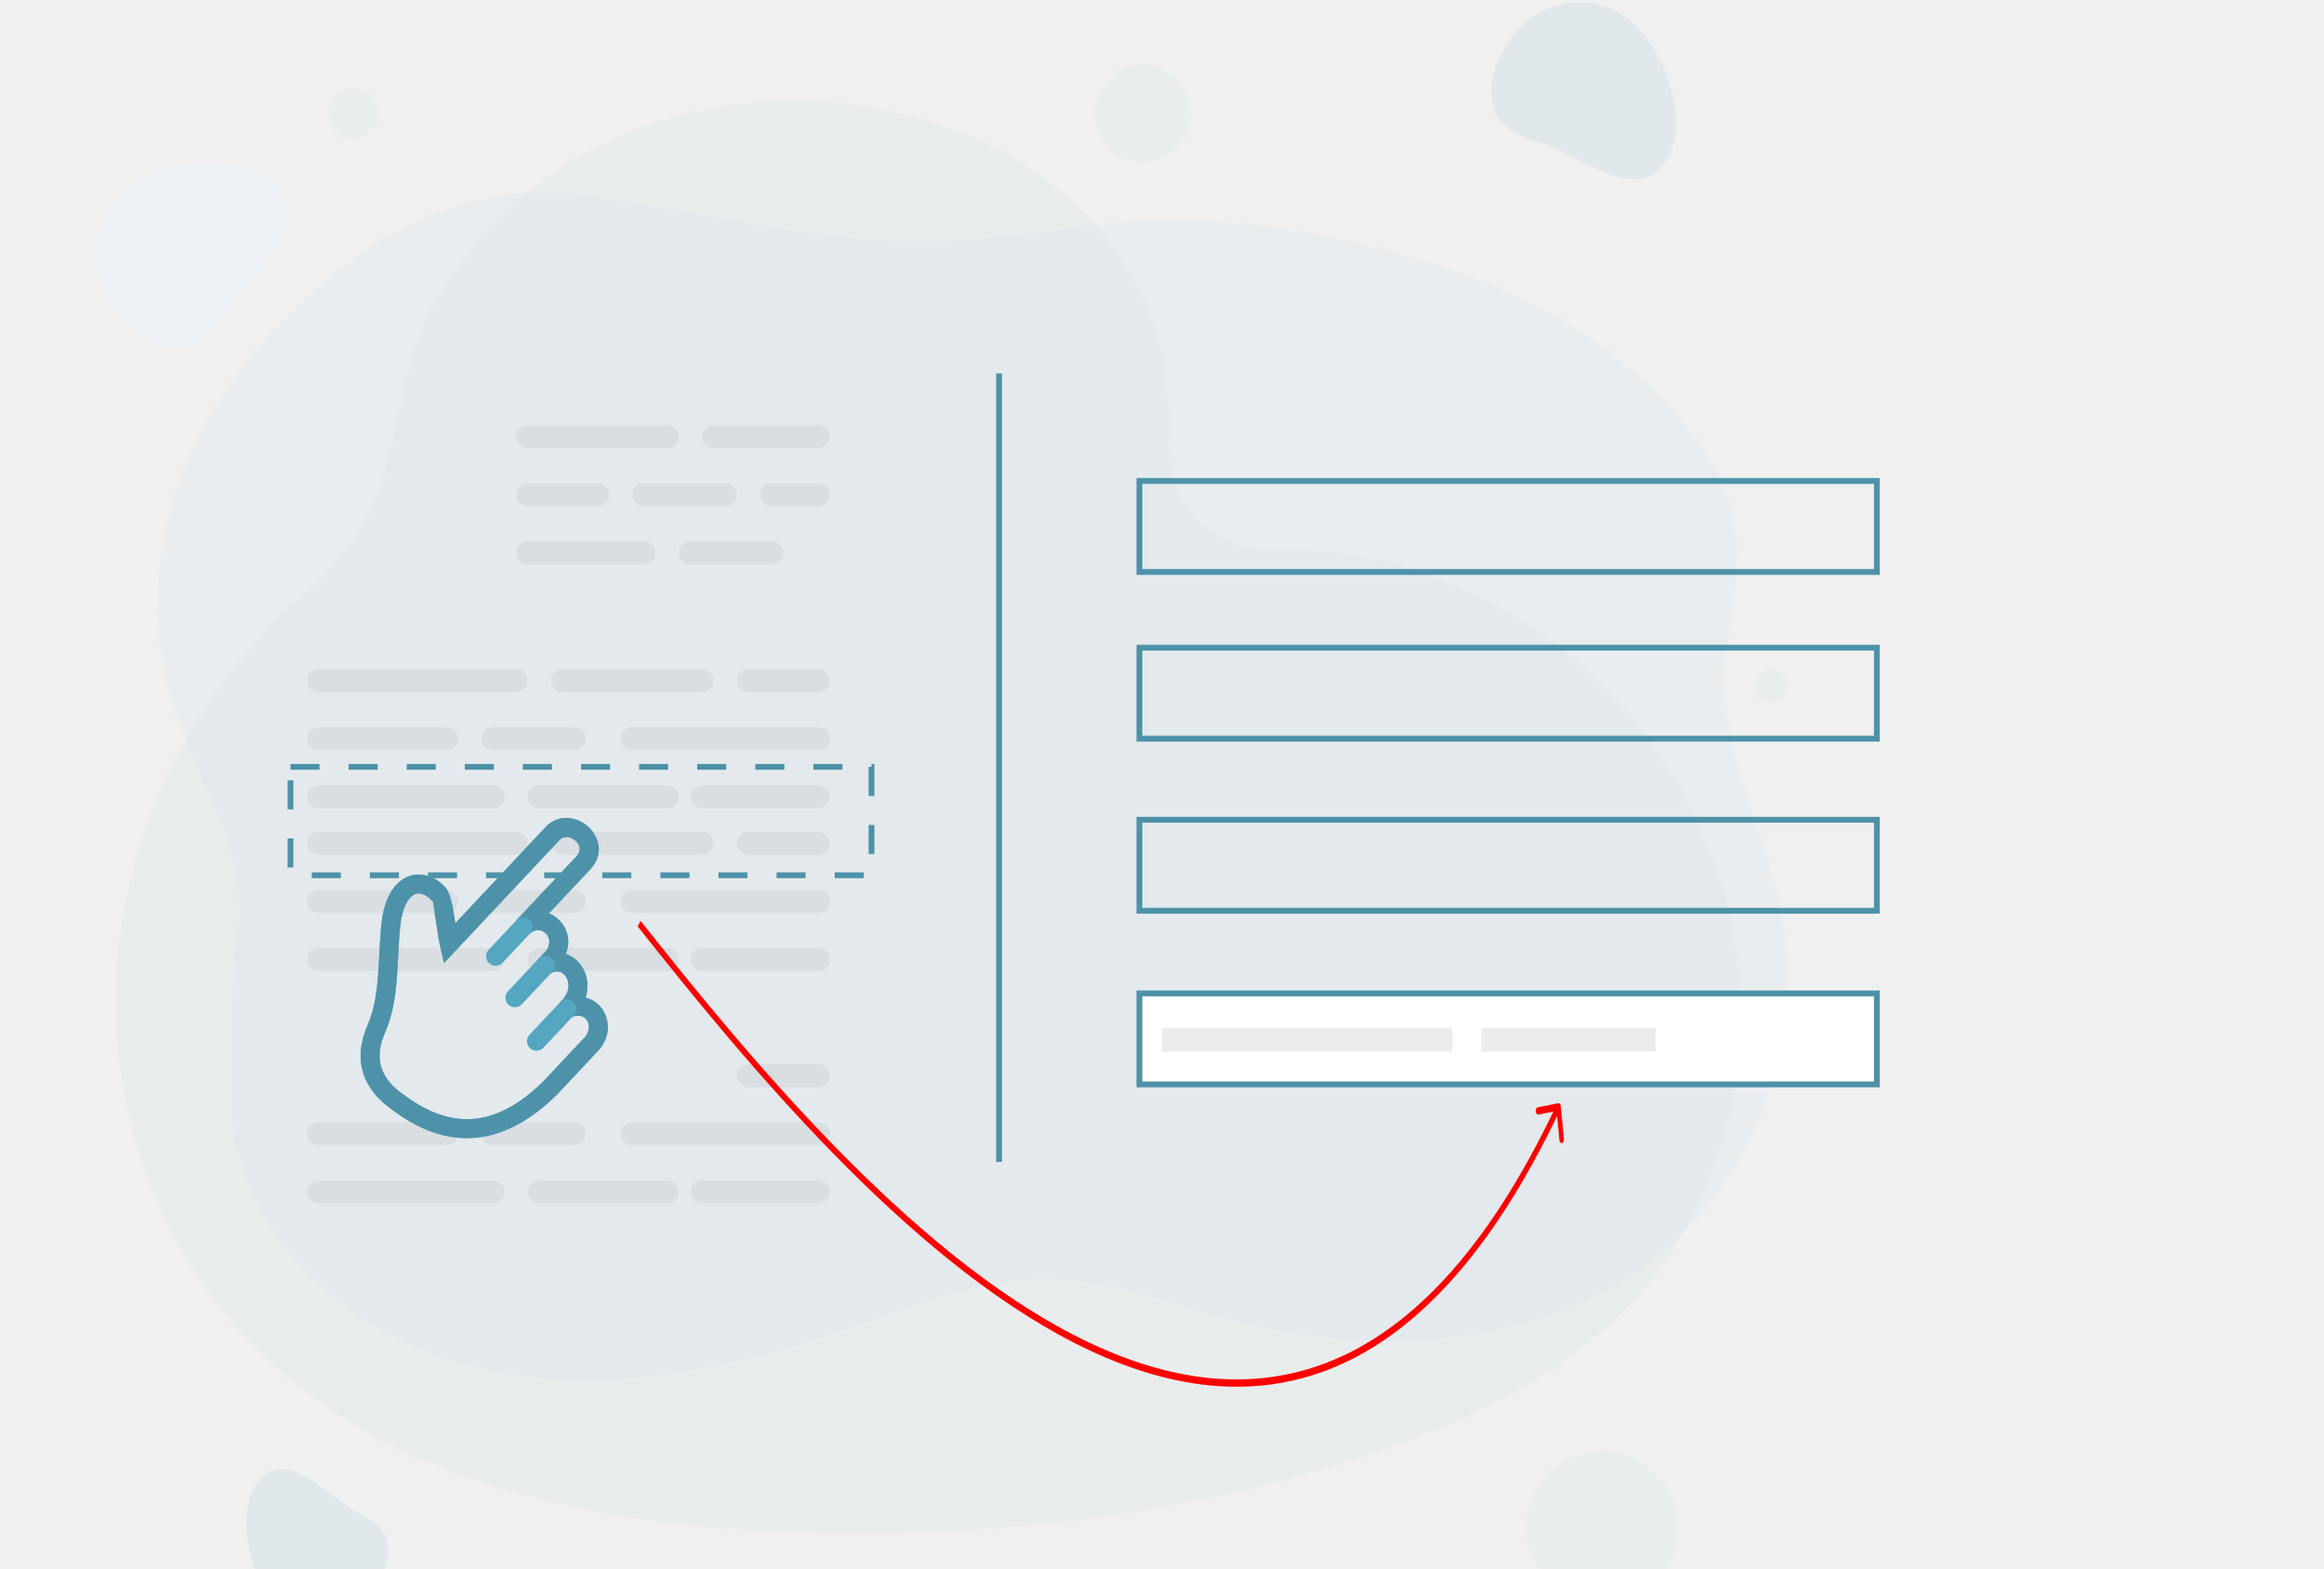
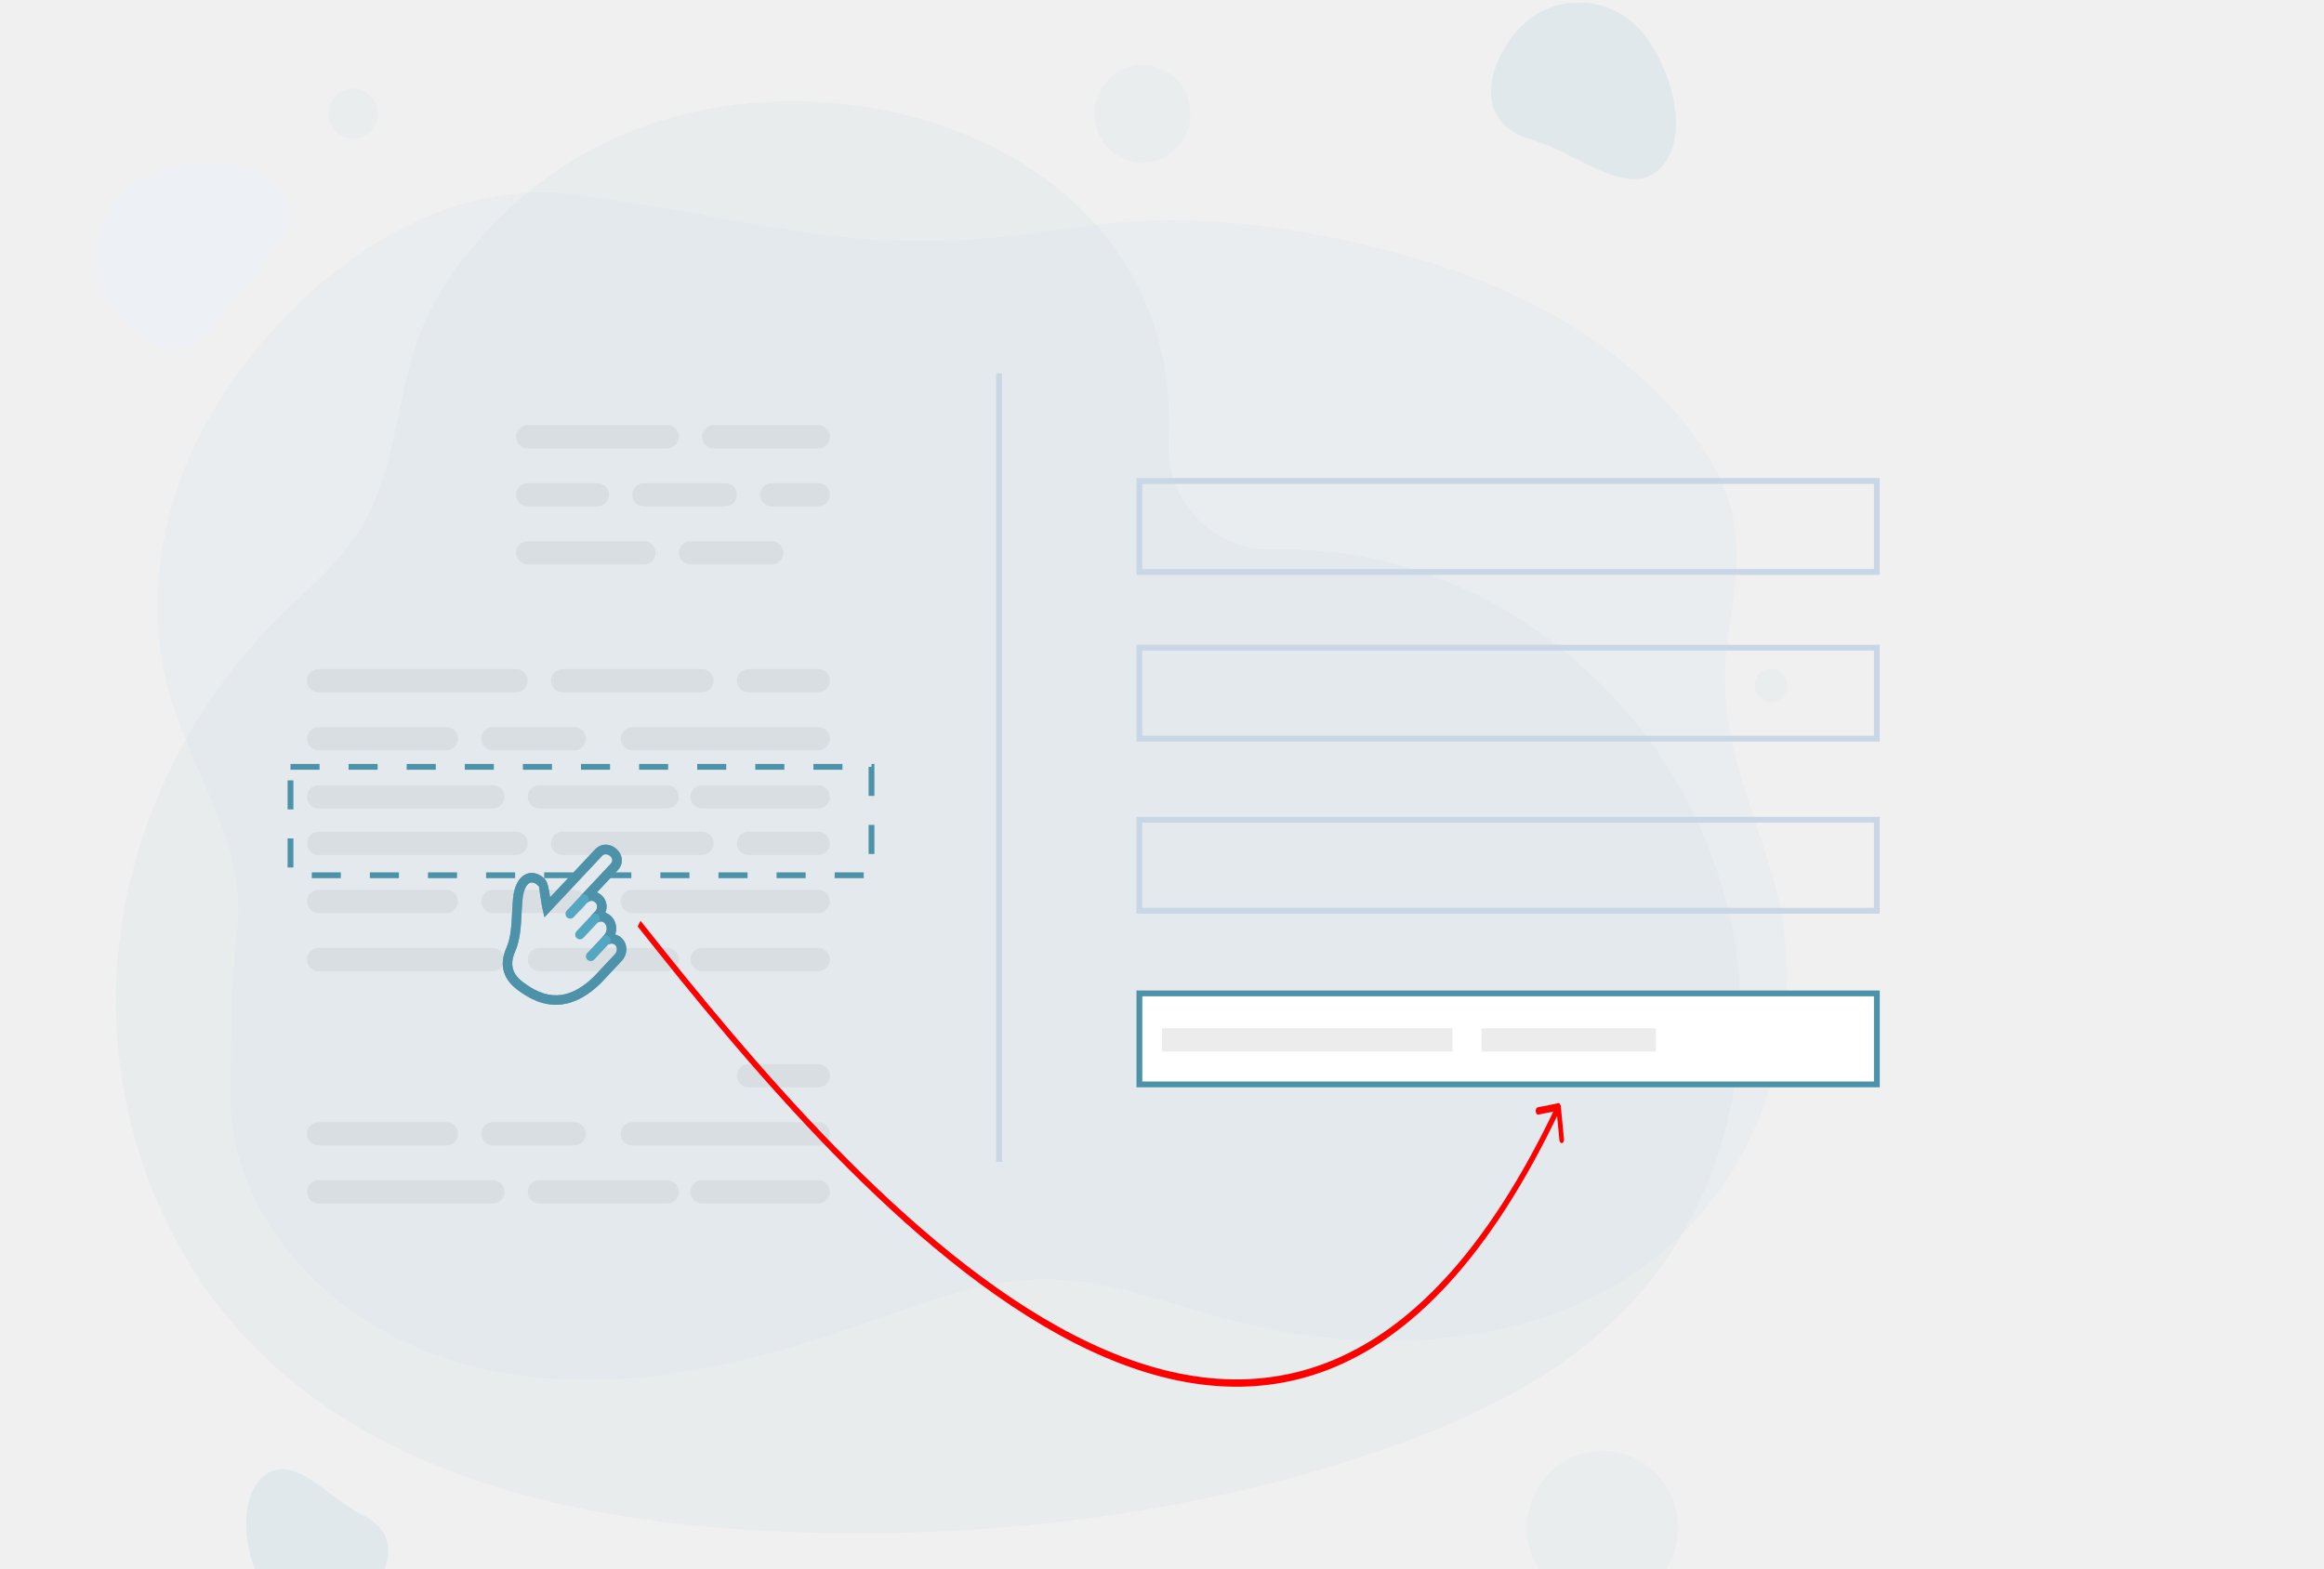
<svg xmlns="http://www.w3.org/2000/svg" width="400" height="270" viewBox="0 0 400 270" fill="none">
  <g clip-path="url(#clip0_21811_110073)">
    <g opacity="0.41">
      <path d="M20.436 181.515C19.922 176.701 19.801 171.849 20.093 167.016C21.472 144.322 31.762 122.44 47.718 106.546C53.41 100.876 59.959 95.719 63.484 88.444C69.423 76.19 68.242 62.535 75.763 50.351C83.29 38.154 94.666 28.349 107.77 22.926C146.848 6.765 203.698 26.7 201.126 75.829C201.119 76.006 201.107 76.26 201.107 76.584C200.948 86.77 209.193 94.888 219.146 94.603C255.899 93.55 288.936 120.728 297.53 156.912C303.057 180.183 297.225 206.32 281.193 223.845C269.226 236.923 252.679 244.636 236.011 250.217C202.599 261.405 167.041 265.262 131.927 263.517C99.055 261.887 64.081 254.13 41.646 229.598C29.679 216.513 22.336 199.312 20.424 181.508L20.436 181.515Z" fill="#a5c9db3d" />
    </g>
    <g opacity="0.31">
      <path d="M204.911 19.765C205.009 15.111 201.387 11.26 196.82 11.163C192.254 11.067 188.472 14.762 188.374 19.416C188.275 24.071 191.897 27.922 196.464 28.018C201.03 28.114 204.812 24.419 204.911 19.765Z" fill="#a5c9db3d" />
    </g>
    <g opacity="0.31">
      <path d="M56.514 19.811C56.634 22.208 58.641 24.054 60.992 23.927C63.348 23.8 65.159 21.758 65.038 19.354C64.917 16.956 62.91 15.111 60.56 15.238C58.203 15.364 56.393 17.407 56.514 19.811Z" fill="#a5c9db3d" />
    </g>
    <g opacity="0.31">
      <path d="M302.008 118.121C302.09 119.707 303.412 120.931 304.974 120.848C306.531 120.766 307.731 119.409 307.649 117.823C307.566 116.237 306.245 115.013 304.682 115.096C303.126 115.178 301.925 116.535 302.008 118.121Z" fill="#a5c9db3d" />
    </g>
    <g opacity="0.31">
      <path d="M288.843 263.282C288.997 255.952 283.293 249.888 276.103 249.738C268.913 249.588 262.96 255.408 262.806 262.738C262.652 270.068 268.356 276.132 275.546 276.282C282.736 276.432 288.69 270.612 288.843 263.282Z" fill="#a5c9db3d" />
    </g>
    <path opacity="0.8" d="M18.475 51.537C14.397 44.37 16.798 35.192 23.83 31.031C30.862 26.87 44.747 26.414 48.825 33.581C52.903 40.748 42.105 47.649 37.919 54.752C32.081 64.659 22.553 58.704 18.482 51.537H18.475Z" fill="#ECF1F7" />
    <path opacity="0.8" d="M61.37 276.088C56.32 279.805 49.275 278.644 45.636 273.494C41.996 268.344 40.611 257.587 45.667 253.87C50.717 250.153 56.694 258.018 62.322 260.733C70.167 264.513 66.432 272.371 61.376 276.088H61.37Z" fill="#a5c9db3d" />
    <path opacity="0.8" d="M261.572 4.805C267.048 -0.942 276.049 -1.075 281.677 4.5C287.304 10.075 291.344 23.122 285.869 28.868C280.393 34.615 271.278 26.185 263.707 24.08C253.143 21.143 256.097 10.551 261.572 4.805Z" fill="#a5c9db3d" />
    <path opacity="0.32" d="M30.73 83.35C27.033 93.98 26.023 105.593 28.417 116.578C31.632 131.35 42.716 144.34 40.829 160.095C39.699 169.551 39.895 178.215 39.667 187.507C39.197 206.579 52.549 222.372 68.206 230.275C80.923 236.694 95.387 238.387 109.342 237.163C121.906 236.059 134.274 232.768 146.216 228.683C157.725 224.751 168.892 219.86 181.304 220.228C191.626 220.533 201.192 224.364 210.987 227.021C234.369 233.37 262.032 232.469 281.907 218.706C303.695 203.624 312.492 175 304.876 149.985C300.792 136.57 295.342 124.938 297.311 110.648C298.283 103.614 299.731 96.46 298.391 89.489C297.158 83.071 293.639 77.299 289.46 72.276C278.191 58.722 262.159 50.077 245.485 44.996C226.568 39.231 205.575 36.085 185.909 39.072C147.708 44.876 139.393 39.231 99.458 33.567C72.704 29.774 47.594 51.016 35.398 72.923C33.55 76.246 31.987 79.741 30.73 83.35Z" fill="#a5c9db3d" />
-     <line x1="171.961" y1="64.28" x2="171.961" y2="200" stroke="#4c92a9" />
-     <rect x="196.109" y="82.79" width="126.931" height="15.663" stroke="#4c92a9" />
-     <rect x="196.109" y="111.487" width="126.931" height="15.663" stroke="#4c92a9" />
-     <rect x="196.109" y="141.11" width="126.931" height="15.663" stroke="#4c92a9" />
+     <line x1="171.961" y1="64.28" x2="171.961" y2="200" stroke="#c9d6e5" />
+     <rect x="196.109" y="82.79" width="126.931" height="15.663" stroke="#c9d6e5" />
+     <rect x="196.109" y="111.487" width="126.931" height="15.663" stroke="#c9d6e5" />
+     <rect x="196.109" y="141.11" width="126.931" height="15.663" stroke="#c9d6e5" />
    <rect x="196.109" y="171" width="126.931" height="15.663" stroke="#4c92a9" fill="white" />
    <rect x="200" y="177" width="50" height="4" fill="#80808026" />
    <rect x="255" y="177" width="30" height="4" fill="#80808026" />
    <g fill="#000000" opacity="0.05" transform="scale(2) translate(12 16)">
      <path d="M33.417,22.583h12c0.552,0,1-0.447,1-1s-0.448-1-1-1h-12c-0.552,0-1,0.447-1,1S32.865,22.583,33.417,22.583z" />
      <path d="M49.417,22.583h9c0.552,0,1-0.447,1-1s-0.448-1-1-1h-9c-0.552,0-1,0.447-1,1S48.865,22.583,49.417,22.583z" />
      <path d="M33.417,27.583h6c0.552,0,1-0.447,1-1s-0.448-1-1-1h-6c-0.552,0-1,0.447-1,1S32.865,27.583,33.417,27.583z" />
      <path d="M51.417,26.583c0-0.553-0.448-1-1-1h-7c-0.552,0-1,0.447-1,1s0.448,1,1,1h7C50.969,27.583,51.417,27.136,51.417,26.583z" />
      <path d="M33.417,32.583h10c0.552,0,1-0.447,1-1s-0.448-1-1-1h-10c-0.552,0-1,0.447-1,1S32.865,32.583,33.417,32.583z" />
      <path d="M47.417,32.583h7c0.552,0,1-0.447,1-1s-0.448-1-1-1h-7c-0.552,0-1,0.447-1,1S46.865,32.583,47.417,32.583z" />
      <path d="M58.417,25.583h-4c-0.552,0-1,0.447-1,1s0.448,1,1,1h4c0.552,0,1-0.447,1-1S58.969,25.583,58.417,25.583z" />
      <path d="M14.417,42.583c0,0.553,0.448,1,1,1h17c0.552,0,1-0.447,1-1s-0.448-1-1-1h-17C14.865,41.583,14.417,42.03,14.417,42.583z" />
      <path d="M35.417,42.583c0,0.553,0.448,1,1,1h12c0.552,0,1-0.447,1-1s-0.448-1-1-1h-12C35.865,41.583,35.417,42.03,35.417,42.583z" />
      <path d="M58.417,41.583h-6c-0.552,0-1,0.447-1,1s0.448,1,1,1h6c0.552,0,1-0.447,1-1S58.969,41.583,58.417,41.583z" />
      <path d="M15.417,48.583h11c0.552,0,1-0.447,1-1s-0.448-1-1-1h-11c-0.552,0-1,0.447-1,1S14.865,48.583,15.417,48.583z" />
      <path d="M29.417,47.583c0,0.553,0.448,1,1,1h7c0.552,0,1-0.447,1-1s-0.448-1-1-1h-7C29.865,46.583,29.417,47.03,29.417,47.583z" />
      <path d="M30.417,51.583h-15c-0.552,0-1,0.447-1,1s0.448,1,1,1h15c0.552,0,1-0.447,1-1S30.969,51.583,30.417,51.583z" />
      <path d="M45.417,51.583h-11c-0.552,0-1,0.447-1,1s0.448,1,1,1h11c0.552,0,1-0.447,1-1S45.969,51.583,45.417,51.583z" />
      <path d="M58.417,51.583h-10c-0.552,0-1,0.447-1,1s0.448,1,1,1h10c0.552,0,1-0.447,1-1S58.969,51.583,58.417,51.583z" />
      <path d="M58.417,46.583h-16c-0.552,0-1,0.447-1,1s0.448,1,1,1h16c0.552,0,1-0.447,1-1S58.969,46.583,58.417,46.583z" />
    </g>
    <g fill="#000000" opacity="0.05" transform="scale(2) translate(12 30)">
      <path d="M14.417,42.583c0,0.553,0.448,1,1,1h17c0.552,0,1-0.447,1-1s-0.448-1-1-1h-17C14.865,41.583,14.417,42.03,14.417,42.583z" />
      <path d="M35.417,42.583c0,0.553,0.448,1,1,1h12c0.552,0,1-0.447,1-1s-0.448-1-1-1h-12C35.865,41.583,35.417,42.03,35.417,42.583z" />
      <path d="M58.417,41.583h-6c-0.552,0-1,0.447-1,1s0.448,1,1,1h6c0.552,0,1-0.447,1-1S58.969,41.583,58.417,41.583z" />
      <path d="M15.417,48.583h11c0.552,0,1-0.447,1-1s-0.448-1-1-1h-11c-0.552,0-1,0.447-1,1S14.865,48.583,15.417,48.583z" />
      <path d="M29.417,47.583c0,0.553,0.448,1,1,1h7c0.552,0,1-0.447,1-1s-0.448-1-1-1h-7C29.865,46.583,29.417,47.03,29.417,47.583z" />
      <path d="M30.417,51.583h-15c-0.552,0-1,0.447-1,1s0.448,1,1,1h15c0.552,0,1-0.447,1-1S30.969,51.583,30.417,51.583z" />
      <path d="M45.417,51.583h-11c-0.552,0-1,0.447-1,1s0.448,1,1,1h11c0.552,0,1-0.447,1-1S45.969,51.583,45.417,51.583z" />
      <path d="M58.417,51.583h-10c-0.552,0-1,0.447-1,1s0.448,1,1,1h10c0.552,0,1-0.447,1-1S58.969,51.583,58.417,51.583z" />
      <path d="M58.417,46.583h-16c-0.552,0-1,0.447-1,1s0.448,1,1,1h16c0.552,0,1-0.447,1-1S58.969,46.583,58.417,46.583z" />
    </g>
    <g fill="#000000" opacity="0.05" transform="scale(2) translate(12 50)">
      <path d="M58.417,41.583h-6c-0.552,0-1,0.447-1,1s0.448,1,1,1h6c0.552,0,1-0.447,1-1S58.969,41.583,58.417,41.583z" />
      <path d="M15.417,48.583h11c0.552,0,1-0.447,1-1s-0.448-1-1-1h-11c-0.552,0-1,0.447-1,1S14.865,48.583,15.417,48.583z" />
      <path d="M29.417,47.583c0,0.553,0.448,1,1,1h7c0.552,0,1-0.447,1-1s-0.448-1-1-1h-7C29.865,46.583,29.417,47.03,29.417,47.583z" />
      <path d="M30.417,51.583h-15c-0.552,0-1,0.447-1,1s0.448,1,1,1h15c0.552,0,1-0.447,1-1S30.969,51.583,30.417,51.583z" />
      <path d="M45.417,51.583h-11c-0.552,0-1,0.447-1,1s0.448,1,1,1h11c0.552,0,1-0.447,1-1S45.969,51.583,45.417,51.583z" />
      <path d="M58.417,51.583h-10c-0.552,0-1,0.447-1,1s0.448,1,1,1h10c0.552,0,1-0.447,1-1S58.969,51.583,58.417,51.583z" />
      <path d="M58.417,46.583h-16c-0.552,0-1,0.447-1,1s0.448,1,1,1h16c0.552,0,1-0.447,1-1S58.969,46.583,58.417,46.583z" />
    </g>
    <rect x="50" y="132" width="100" height="18.663" stroke="#4c92a9" stroke-dasharray="5 5" />
    <g transform="rotate(50) translate(-5 -190) skewX(25)">
      <path d="M273.851 106.624C273.657 106.428 273.34 106.426 273.144 106.62L269.945 109.785C269.748 109.979 269.747 110.295 269.941 110.492C270.135 110.688 270.452 110.69 270.648 110.496L273.492 107.683L276.305 110.527C276.499 110.723 276.815 110.725 277.012 110.53C277.208 110.336 277.21 110.02 277.016 109.823L273.851 106.624ZM100.528 208.427C129.931 209.283 173.118 209.649 209.033 196.961C226.999 190.614 243.175 180.99 254.895 166.5C266.621 152.003 273.855 132.674 273.996 106.978L272.996 106.973C272.856 132.472 265.683 151.573 254.118 165.871C242.547 180.176 226.549 189.712 208.699 196.018C172.983 208.636 129.973 208.284 100.558 207.428L100.528 208.427Z" fill="red" />
    </g>
-     <g clip-path="url(#clip1_21811_110073)" transform="translate(-1 -65)">
+     <g clip-path="url(#clip1_21811_110073)" transform="scale(0.5) translate(110 85)">
      <path fill-rule="evenodd" clip-rule="evenodd" d="M96.753 253.53C92.621 257.558 88.259 260.131 83.593 260.761C78.877 261.397 73.953 260.052 68.769 256.228L68.771 256.225C66.067 254.369 64.278 252.192 63.502 249.661C62.717 247.098 62.989 244.256 64.421 241.109C65.862 237.632 66.071 233.521 66.279 229.411C66.388 227.251 66.498 225.092 66.786 222.942L66.797 222.874C67.295 220.108 68.257 218.227 69.437 217.072C70.103 216.421 70.838 215.989 71.605 215.753C72.392 215.512 73.197 215.476 73.988 215.62C75.233 215.847 76.429 216.518 77.428 217.514C78.549 218.493 78.947 221.13 79.344 223.767L79.368 223.923L94.88 207.401C96.531 205.644 98.685 205.47 100.505 206.211C101.159 206.477 101.768 206.869 102.291 207.352C102.813 207.835 103.249 208.413 103.553 209.05C104.37 210.759 104.299 212.827 102.594 214.643L95.479 222.222C96.008 222.433 96.5 222.729 96.934 223.095C97.569 223.631 98.084 224.322 98.412 225.123C98.905 226.323 98.975 227.743 98.392 229.211C98.633 229.292 98.866 229.39 99.092 229.505C99.885 229.909 100.563 230.52 101.073 231.268C101.572 231.998 101.914 232.857 102.048 233.775C102.186 234.719 102.114 235.73 101.776 236.732C102.144 236.822 102.493 236.951 102.819 237.115C103.645 237.527 104.318 238.156 104.799 238.92C105.269 239.667 105.552 240.54 105.607 241.457C105.703 243.062 105.111 244.806 103.617 246.228L96.805 253.484L96.753 253.53ZM83.154 257.535C87.055 257.008 90.799 254.77 94.425 251.249L94.422 251.247L101.239 243.987L101.318 243.912C102.09 243.196 102.399 242.369 102.356 241.638C102.334 241.275 102.227 240.937 102.05 240.655C101.883 240.39 101.649 240.172 101.363 240.028C100.842 239.768 100.114 239.756 99.235 240.144L97.469 237.454C98.607 236.415 98.969 235.233 98.824 234.243C98.761 233.811 98.609 233.42 98.39 233.1C98.183 232.797 97.918 232.555 97.617 232.401C97.102 232.139 96.426 232.146 95.691 232.577L93.673 230.053L95.114 228.519C95.605 227.692 95.642 226.935 95.403 226.351C95.28 226.052 95.081 225.787 94.833 225.577C94.588 225.371 94.299 225.223 93.994 225.154C93.425 225.024 92.767 225.173 92.184 225.723L89.871 223.42L100.211 212.406C100.841 211.736 100.892 211.022 100.621 210.457C100.493 210.19 100.305 209.942 100.076 209.731C99.847 209.519 99.577 209.345 99.286 209.227C98.625 208.958 97.85 209.015 97.263 209.639L77.42 230.775L76.736 227.781C76.518 226.825 76.324 225.535 76.129 224.245C75.819 222.186 75.533 220.14 75.521 220.133L75.183 219.868C74.631 219.304 74.014 218.933 73.415 218.824C73.127 218.772 72.841 218.782 72.573 218.865C72.285 218.953 71.997 219.126 71.723 219.395C70.996 220.107 70.379 221.394 70.011 223.407C69.747 225.388 69.64 227.486 69.534 229.583C69.311 233.985 69.088 238.388 67.406 242.413L67.385 242.463C66.301 244.842 66.071 246.915 66.621 248.709C67.177 250.524 68.548 252.139 70.655 253.576L70.706 253.606C75.155 256.89 79.283 258.057 83.154 257.535Z" fill="#54a6c1" />
      <path fill-rule="evenodd" clip-rule="evenodd" d="M96.753 253.53C92.621 257.558 88.259 260.131 83.593 260.761C78.877 261.397 73.953 260.052 68.769 256.228L68.771 256.225C66.067 254.369 64.278 252.192 63.502 249.661C62.717 247.098 62.989 244.256 64.421 241.109C65.862 237.632 66.071 233.521 66.279 229.411C66.388 227.251 66.498 225.092 66.786 222.942L66.797 222.874C67.295 220.108 68.257 218.227 69.437 217.072C70.103 216.421 70.838 215.989 71.605 215.753C72.392 215.512 73.197 215.476 73.988 215.62C75.233 215.847 76.429 216.518 77.428 217.514C78.549 218.493 78.947 221.13 79.344 223.767L79.368 223.923L94.88 207.401C96.531 205.644 98.685 205.47 100.505 206.211C101.159 206.477 101.768 206.869 102.291 207.352C102.813 207.835 103.249 208.413 103.553 209.05C104.37 210.759 104.299 212.827 102.594 214.643L95.479 222.222C96.008 222.433 96.5 222.729 96.934 223.095C97.569 223.631 98.084 224.322 98.412 225.123C98.905 226.323 98.975 227.743 98.392 229.211C98.633 229.292 98.866 229.39 99.092 229.505C99.885 229.909 100.563 230.52 101.073 231.268C101.572 231.998 101.914 232.857 102.048 233.775C102.186 234.719 102.114 235.73 101.776 236.732C102.144 236.822 102.493 236.951 102.819 237.115C103.645 237.527 104.318 238.156 104.799 238.92C105.269 239.667 105.552 240.54 105.607 241.457C105.703 243.062 105.111 244.806 103.617 246.228L96.805 253.484L96.753 253.53ZM83.154 257.535C87.055 257.008 90.799 254.77 94.425 251.249L94.422 251.247L101.239 243.987L101.318 243.912C102.09 243.196 102.399 242.369 102.356 241.638C102.334 241.275 102.227 240.937 102.05 240.655C101.883 240.39 101.649 240.172 101.363 240.028C100.842 239.768 100.114 239.756 99.235 240.144L97.469 237.454C98.607 236.415 98.969 235.233 98.824 234.243C98.761 233.811 98.609 233.42 98.39 233.1C98.183 232.797 97.918 232.555 97.617 232.401C97.102 232.139 96.426 232.146 95.691 232.577L93.673 230.053L95.114 228.519C95.605 227.692 95.642 226.935 95.403 226.351C95.28 226.052 95.081 225.787 94.833 225.577C94.588 225.371 94.299 225.223 93.994 225.154C93.425 225.024 92.767 225.173 92.184 225.723L89.871 223.42L100.211 212.406C100.841 211.736 100.892 211.022 100.621 210.457C100.493 210.19 100.305 209.942 100.076 209.731C99.847 209.519 99.577 209.345 99.286 209.227C98.625 208.958 97.85 209.015 97.263 209.639L77.42 230.775L76.736 227.781C76.518 226.825 76.324 225.535 76.129 224.245C75.819 222.186 75.533 220.14 75.521 220.133L75.183 219.868C74.631 219.304 74.014 218.933 73.415 218.824C73.127 218.772 72.841 218.782 72.573 218.865C72.285 218.953 71.997 219.126 71.723 219.395C70.996 220.107 70.379 221.394 70.011 223.407C69.747 225.388 69.64 227.486 69.534 229.583C69.311 233.985 69.088 238.388 67.406 242.413L67.385 242.463C66.301 244.842 66.071 246.915 66.621 248.709C67.177 250.524 68.548 252.139 70.655 253.576L70.706 253.606C75.155 256.89 79.283 258.057 83.154 257.535Z" fill="#4e92a9" />
      <path fill-rule="evenodd" clip-rule="evenodd" d="M89.868 223.421C90.484 222.764 91.518 222.732 92.176 223.35C92.835 223.969 92.868 225.002 92.251 225.659L87.484 230.736C86.867 231.393 85.834 231.425 85.176 230.807C84.517 230.188 84.484 229.155 85.1 228.498L89.868 223.421Z" fill="#54a6c1" />
      <path fill-rule="evenodd" clip-rule="evenodd" d="M93.672 230.053C94.289 229.396 95.322 229.364 95.981 229.982C96.639 230.6 96.673 231.633 96.056 232.29L90.819 237.868C90.203 238.525 89.169 238.557 88.511 237.939C87.852 237.321 87.819 236.288 88.436 235.63L93.672 230.053Z" fill="#54a6c1" />
      <path fill-rule="evenodd" clip-rule="evenodd" d="M97.379 237.538C97.996 236.881 99.029 236.849 99.688 237.468C100.346 238.086 100.38 239.119 99.763 239.776L94.526 245.354C93.909 246.01 92.876 246.042 92.218 245.424C91.559 244.806 91.526 243.773 92.142 243.116L97.379 237.538Z" fill="#54a6c1" />
    </g>
  </g>
  <defs>
    <clipPath id="clip0_21811_110073">
      <rect width="324" height="309.19" fill="white" transform="translate(0 0.405273)" />
    </clipPath>
    <clipPath id="clip1_21811_110073">
      <rect width="44.892" height="58.787" fill="white" transform="matrix(0.729032 0.68448 -0.684476 0.729035 89.6758 195.508)" />
    </clipPath>
  </defs>
</svg>
